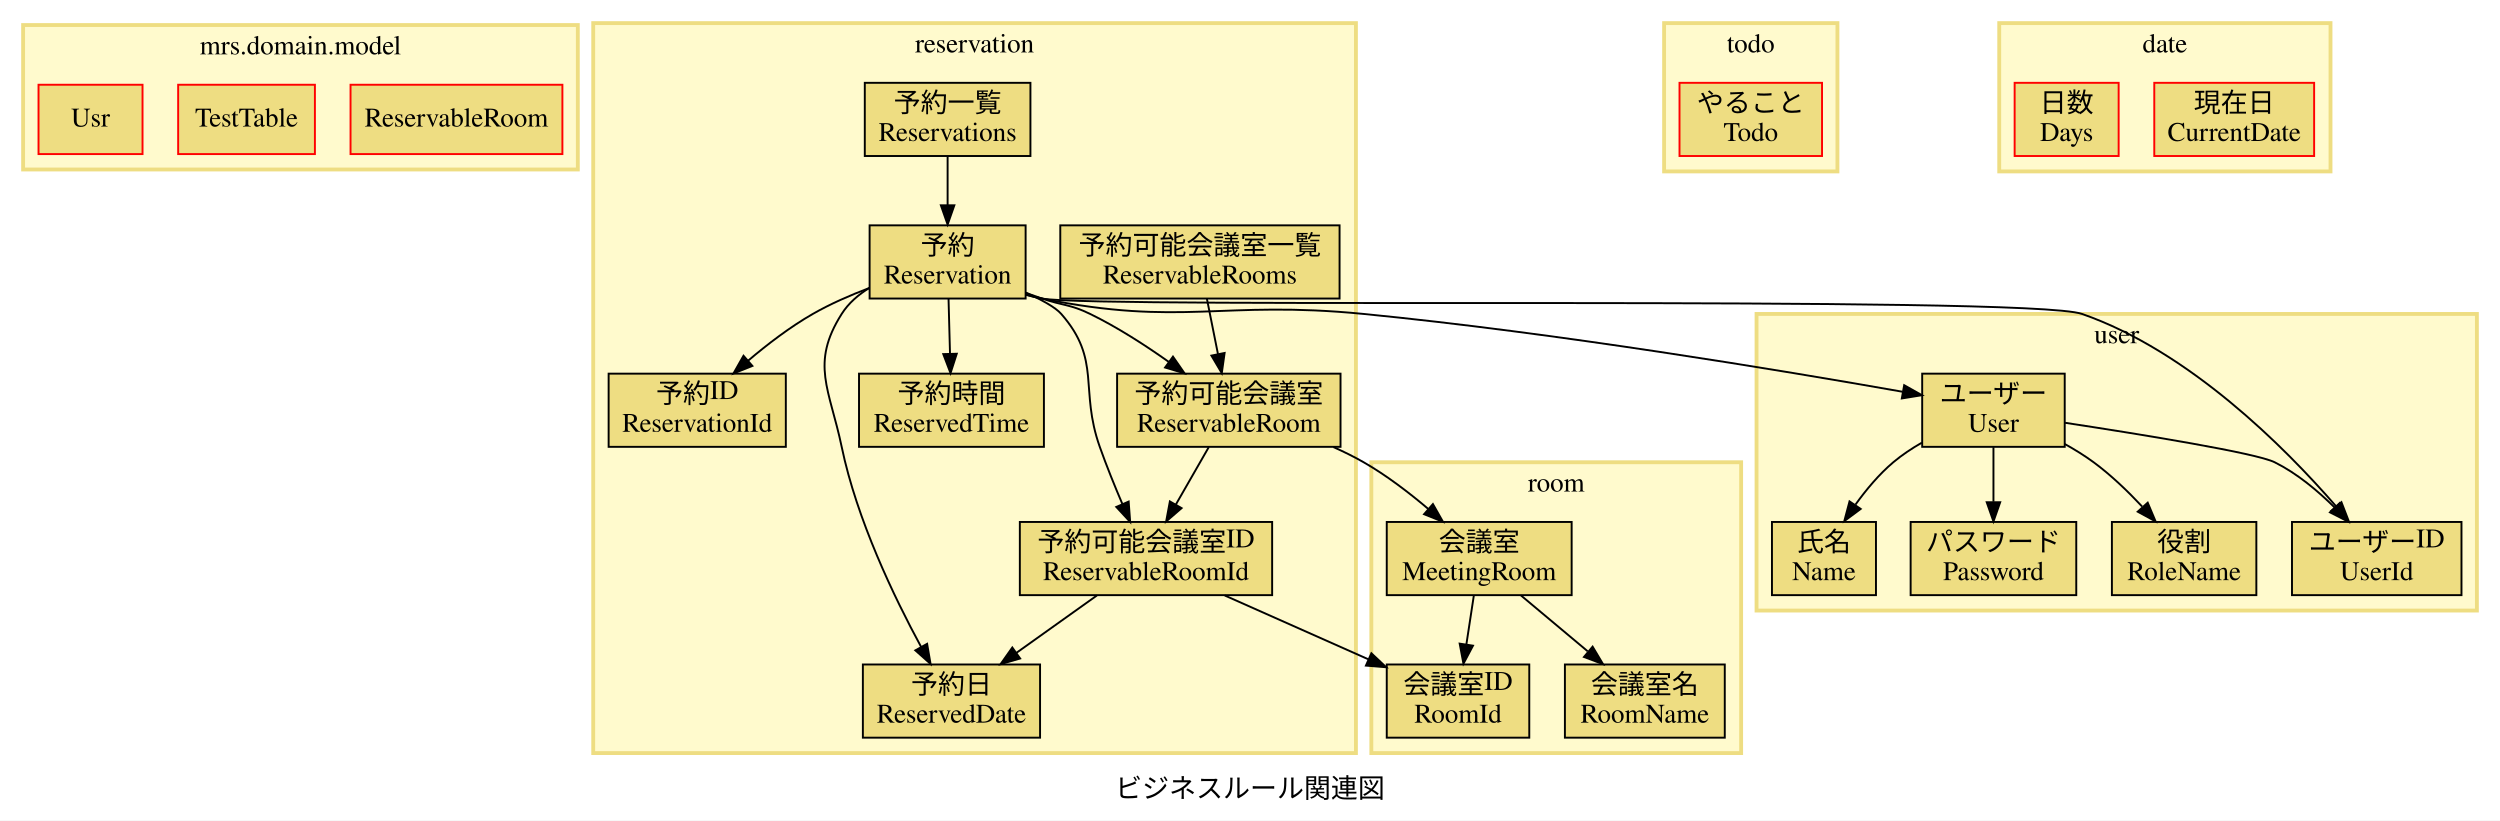
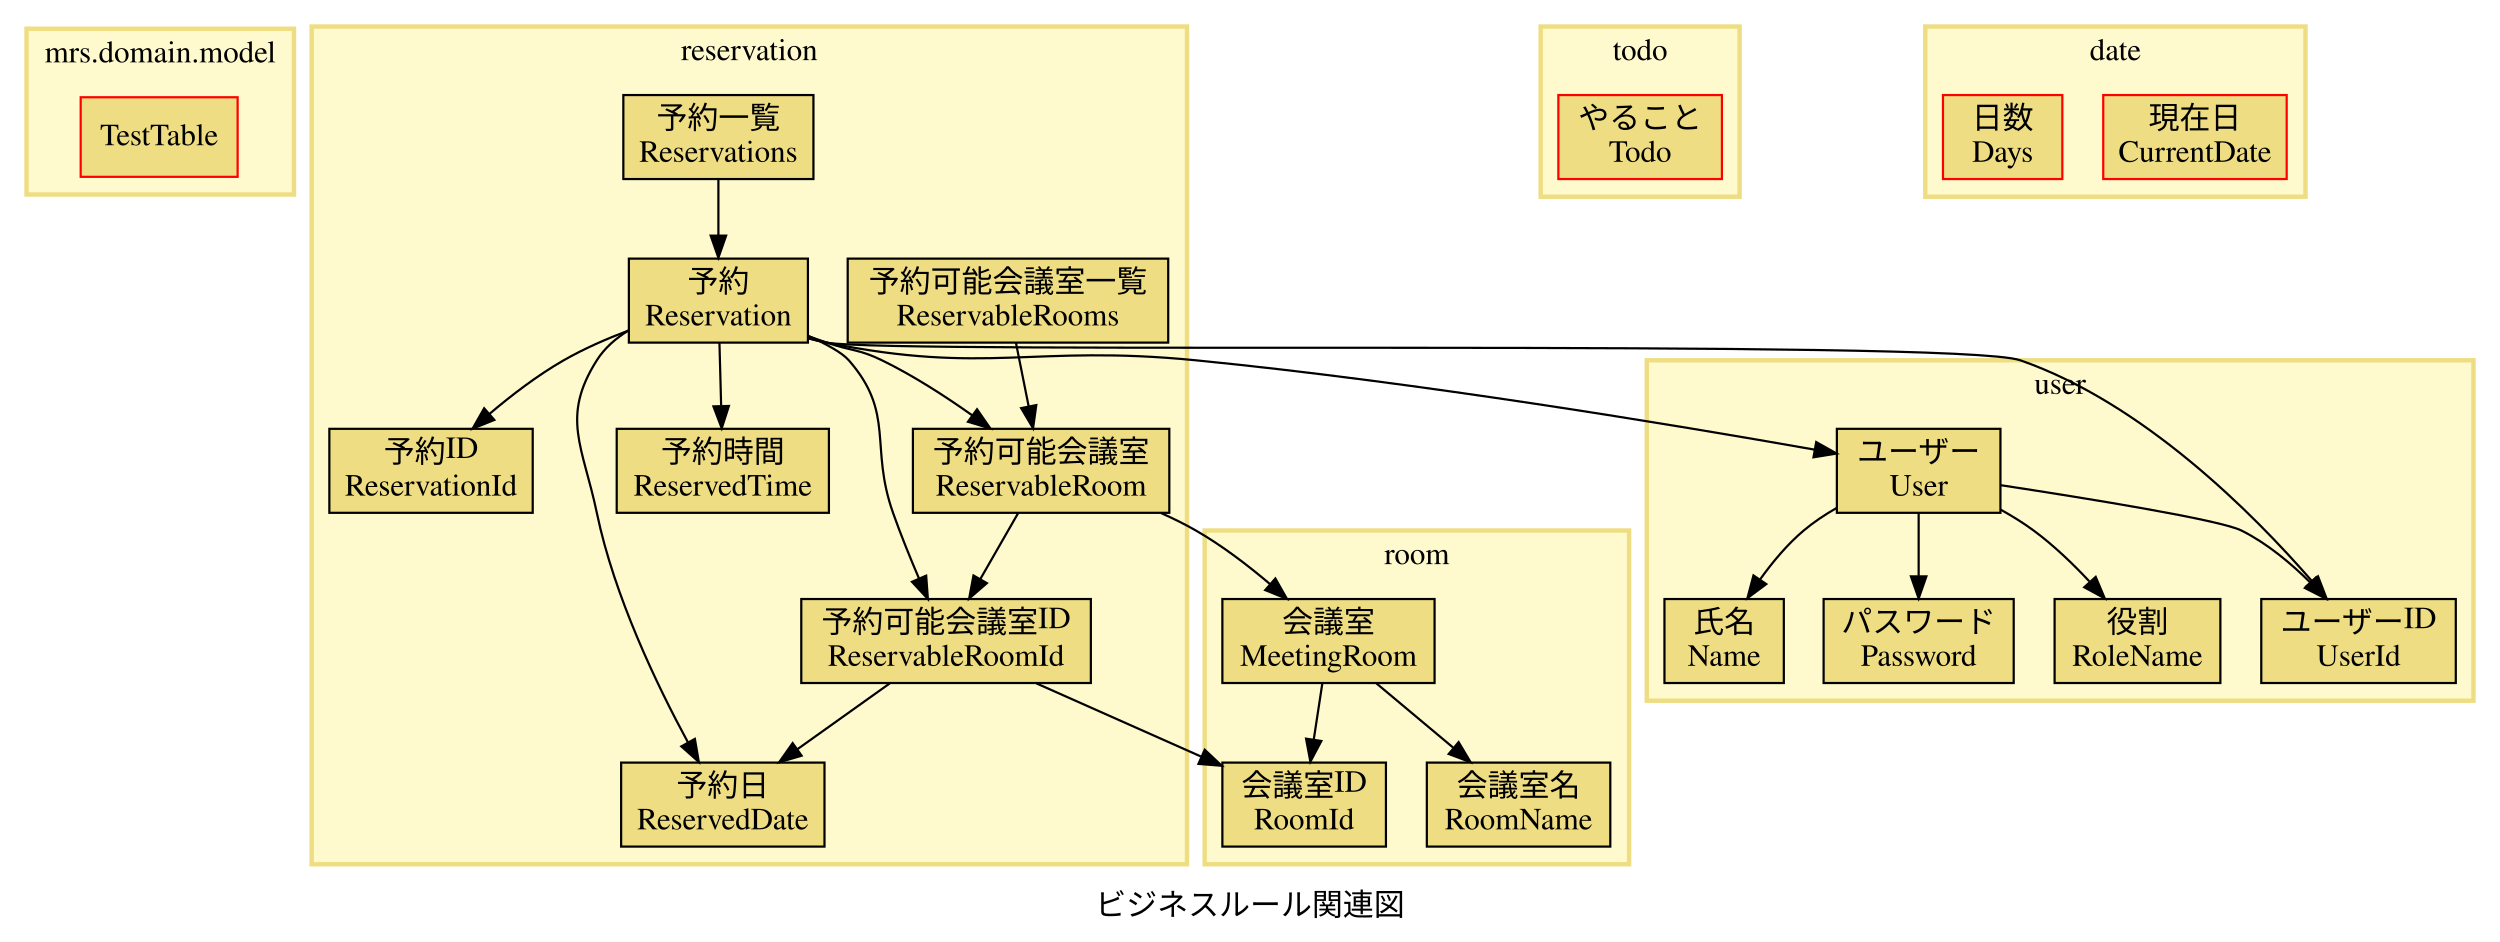
- <svg xmlns="http://www.w3.org/2000/svg" width="1298px" height="426px" viewBox="0.00 0.00 1298.00 426.00">
+ <svg xmlns="http://www.w3.org/2000/svg" width="1131px" height="426px" viewBox="0.00 0.00 1131.00 426.00">
  <g id="graph0" class="graph" transform="scale(1.0 1.0) rotate(0) translate(4 422)">
-     <polygon fill="white" stroke="transparent" points="-4,4 -4,-422 1294,-422 1294,4 -4,4" />
-     <text text-anchor="middle" x="645" y="-7.8" font-family="Times,serif" font-size="14.00">ビジネスルール関連図</text>
+     <polygon fill="white" stroke="transparent" points="-4,4 -4,-422 1127,-422 1127,4 -4,4" />
+     <text text-anchor="middle" x="561.5" y="-7.8" font-family="Times,serif" font-size="14.00">ビジネスルール関連図</text>
    <g id="clust1" class="cluster">
-       <polygon fill="lemonchiffon" stroke="#eedd82" stroke-width="2" points="8,-334 8,-409 296,-409 296,-334 8,-334" />
-       <text text-anchor="middle" x="152" y="-393.8" font-family="Times,serif" font-size="14.00">mrs.domain.model</text>
+       <polygon fill="lemonchiffon" stroke="#eedd82" stroke-width="2" points="8,-334 8,-409 129,-409 129,-334 8,-334" />
+       <text text-anchor="middle" x="68.5" y="-393.8" font-family="Times,serif" font-size="14.00">
+                 mrs.domain.model
+             </text>
    </g>
    <g id="clust2" class="cluster">
-       <polygon fill="lemonchiffon" stroke="#eedd82" stroke-width="2" points="304,-31 304,-410 700,-410 700,-31 304,-31" />
-       <text text-anchor="middle" x="502" y="-394.8" font-family="Times,serif" font-size="14.00">reservation</text>
+       <polygon fill="lemonchiffon" stroke="#eedd82" stroke-width="2" points="137,-31 137,-410 533,-410 533,-31 137,-31" />
+       <text text-anchor="middle" x="335" y="-394.8" font-family="Times,serif" font-size="14.00">reservation</text>
    </g>
    <g id="clust3" class="cluster">
-       <polygon fill="lemonchiffon" stroke="#eedd82" stroke-width="2" points="708,-31 708,-182 900,-182 900,-31 708,-31" />
-       <text text-anchor="middle" x="804" y="-166.8" font-family="Times,serif" font-size="14.00">room</text>
+       <polygon fill="lemonchiffon" stroke="#eedd82" stroke-width="2" points="541,-31 541,-182 733,-182 733,-31 541,-31" />
+       <text text-anchor="middle" x="637" y="-166.8" font-family="Times,serif" font-size="14.00">room</text>
    </g>
    <g id="clust4" class="cluster">
-       <polygon fill="lemonchiffon" stroke="#eedd82" stroke-width="2" points="860,-333 860,-410 950,-410 950,-333 860,-333" />
-       <text text-anchor="middle" x="905" y="-394.8" font-family="Times,serif" font-size="14.00">todo</text>
+       <polygon fill="lemonchiffon" stroke="#eedd82" stroke-width="2" points="693,-333 693,-410 783,-410 783,-333 693,-333" />
+       <text text-anchor="middle" x="738" y="-394.8" font-family="Times,serif" font-size="14.00">todo</text>
    </g>
    <g id="clust5" class="cluster">
-       <polygon fill="lemonchiffon" stroke="#eedd82" stroke-width="2" points="908,-105 908,-259 1282,-259 1282,-105 908,-105" />
-       <text text-anchor="middle" x="1095" y="-243.8" font-family="Times,serif" font-size="14.00">user</text>
+       <polygon fill="lemonchiffon" stroke="#eedd82" stroke-width="2" points="741,-105 741,-259 1115,-259 1115,-105 741,-105" />
+       <text text-anchor="middle" x="928" y="-243.8" font-family="Times,serif" font-size="14.00">user</text>
    </g>
    <g id="clust6" class="cluster">
-       <polygon fill="lemonchiffon" stroke="#eedd82" stroke-width="2" points="1034,-333 1034,-410 1206,-410 1206,-333 1034,-333" />
-       <text text-anchor="middle" x="1120" y="-394.8" font-family="Times,serif" font-size="14.00">date</text>
+       <polygon fill="lemonchiffon" stroke="#eedd82" stroke-width="2" points="867,-333 867,-410 1039,-410 1039,-333 867,-333" />
+       <text text-anchor="middle" x="953" y="-394.8" font-family="Times,serif" font-size="14.00">date</text>
    </g>
    <g id="node1" class="node">
-       <polygon fill="#eedd82" stroke="red" points="288,-378 178,-378 178,-342 288,-342 288,-378" />
-       <text text-anchor="middle" x="233" y="-356.3" font-family="Times,serif" font-size="14.00">ReservableRoom</text>
+       <polygon fill="#eedd82" stroke="red" points="103.5,-378 32.5,-378 32.5,-342 103.5,-342 103.5,-378" />
+       <text text-anchor="middle" x="68" y="-356.3" font-family="Times,serif" font-size="14.00">TestTable</text>
    </g>
    <g id="node2" class="node">
-       <polygon fill="#eedd82" stroke="red" points="159.5,-378 88.5,-378 88.5,-342 159.5,-342 159.5,-378" />
-       <text text-anchor="middle" x="124" y="-356.3" font-family="Times,serif" font-size="14.00">TestTable</text>
+       <polygon fill="#eedd82" stroke="black" points="525,-228 409,-228 409,-190 525,-190 525,-228" />
+       <text text-anchor="middle" x="467" y="-212.8" font-family="Times,serif" font-size="14.00">予約可能会議室</text>
+       <text text-anchor="middle" x="467" y="-197.8" font-family="Times,serif" font-size="14.00">ReservableRoom
+             </text>
    </g>
    <g id="node3" class="node">
-       <polygon fill="#eedd82" stroke="red" points="70,-378 16,-378 16,-342 70,-342 70,-378" />
-       <text text-anchor="middle" x="43" y="-356.3" font-family="Times,serif" font-size="14.00">Usr</text>
+       <polygon fill="#eedd82" stroke="black" points="489.5,-151 358.5,-151 358.5,-113 489.5,-113 489.5,-151" />
+       <text text-anchor="middle" x="424" y="-135.8" font-family="Times,serif" font-size="14.00">予約可能会議室ID</text>
+       <text text-anchor="middle" x="424" y="-120.8" font-family="Times,serif" font-size="14.00">ReservableRoomId
+             </text>
+     </g>
+     <g id="edge4" class="edge">
+       <path fill="none" stroke="black" d="M456.59,-189.84C451.45,-180.88 445.15,-169.89 439.46,-159.97" />
+       <polygon fill="black" stroke="black" points="442.47,-158.18 434.46,-151.25 436.4,-161.66 442.47,-158.18" />
+     </g>
+     <g id="node10" class="node">
+       <polygon fill="#eedd82" stroke="black" points="645,-151 549,-151 549,-113 645,-113 645,-151" />
+       <text text-anchor="middle" x="597" y="-135.8" font-family="Times,serif" font-size="14.00">会議室</text>
+       <text text-anchor="middle" x="597" y="-120.8" font-family="Times,serif" font-size="14.00">MeetingRoom</text>
+     </g>
+     <g id="edge5" class="edge">
+       <path fill="none" stroke="black" d="M521.32,-189.87C526.73,-187.46 532.05,-184.84 537,-182 548.79,-175.25 560.61,-166.2 570.61,-157.71" />
+       <polygon fill="black" stroke="black" points="572.97,-160.3 578.2,-151.08 568.37,-155.02 572.97,-160.3" />
+     </g>
+     <g id="node8" class="node">
+       <polygon fill="#eedd82" stroke="black" points="369,-77 277,-77 277,-39 369,-39 369,-77" />
+       <text text-anchor="middle" x="323" y="-61.8" font-family="Times,serif" font-size="14.00">予約日</text>
+       <text text-anchor="middle" x="323" y="-46.8" font-family="Times,serif" font-size="14.00">ReservedDate</text>
+     </g>
+     <g id="edge6" class="edge">
+       <path fill="none" stroke="black" d="M398.51,-112.83C385.83,-103.79 370.34,-92.75 356.69,-83.02" />
+       <polygon fill="black" stroke="black" points="358.65,-80.12 348.48,-77.16 354.59,-85.82 358.65,-80.12" />
+     </g>
+     <g id="node11" class="node">
+       <polygon fill="#eedd82" stroke="black" points="623,-77 549,-77 549,-39 623,-39 623,-77" />
+       <text text-anchor="middle" x="586" y="-61.8" font-family="Times,serif" font-size="14.00">会議室ID</text>
+       <text text-anchor="middle" x="586" y="-46.8" font-family="Times,serif" font-size="14.00">RoomId</text>
+     </g>
+     <g id="edge7" class="edge">
+       <path fill="none" stroke="black" d="M464.88,-112.83C487.53,-102.76 515.79,-90.2 539.31,-79.75" />
+       <polygon fill="black" stroke="black" points="541.02,-82.82 548.74,-75.56 538.18,-76.42 541.02,-82.82" />
    </g>
    <g id="node4" class="node">
-       <polygon fill="#eedd82" stroke="black" points="692,-228 576,-228 576,-190 692,-190 692,-228" />
-       <text text-anchor="middle" x="634" y="-212.8" font-family="Times,serif" font-size="14.00">予約可能会議室</text>
-       <text text-anchor="middle" x="634" y="-197.8" font-family="Times,serif" font-size="14.00">ReservableRoom</text>
+       <polygon fill="#eedd82" stroke="black" points="524.5,-305 379.5,-305 379.5,-267 524.5,-267 524.5,-305" />
+       <text text-anchor="middle" x="452" y="-289.8" font-family="Times,serif" font-size="14.00">予約可能会議室一覧</text>
+       <text text-anchor="middle" x="452" y="-274.8" font-family="Times,serif" font-size="14.00">ReservableRooms
+             </text>
+     </g>
+     <g id="edge3" class="edge">
+       <path fill="none" stroke="black" d="M455.63,-266.84C457.35,-258.25 459.44,-247.79 461.36,-238.19" />
+       <polygon fill="black" stroke="black" points="464.82,-238.74 463.35,-228.25 457.96,-237.37 464.82,-238.74" />
    </g>
    <g id="node5" class="node">
-       <polygon fill="#eedd82" stroke="black" points="656.5,-151 525.5,-151 525.5,-113 656.5,-113 656.5,-151" />
-       <text text-anchor="middle" x="591" y="-135.8" font-family="Times,serif" font-size="14.00">予約可能会議室ID</text>
-       <text text-anchor="middle" x="591" y="-120.8" font-family="Times,serif" font-size="14.00">ReservableRoomId</text>
-     </g>
-     <g id="edge4" class="edge">
-       <path fill="none" stroke="black" d="M623.59,-189.84C618.45,-180.88 612.15,-169.89 606.46,-159.97" />
-       <polygon fill="black" stroke="black" points="609.47,-158.18 601.46,-151.25 603.4,-161.66 609.47,-158.18" />
+       <polygon fill="#eedd82" stroke="black" points="361.5,-305 280.5,-305 280.5,-267 361.5,-267 361.5,-305" />
+       <text text-anchor="middle" x="321" y="-289.8" font-family="Times,serif" font-size="14.00">予約</text>
+       <text text-anchor="middle" x="321" y="-274.8" font-family="Times,serif" font-size="14.00">Reservation</text>
+     </g>
+     <g id="edge8" class="edge">
+       <path fill="none" stroke="black" d="M361.59,-269.94C364.43,-268.93 367.26,-267.94 370,-267 381.03,-263.21 384.51,-264.11 395,-259 409.13,-252.11 423.67,-242.73 435.94,-234.02" />
+       <polygon fill="black" stroke="black" points="438.01,-236.85 444.05,-228.14 433.9,-231.18 438.01,-236.85" />
+     </g>
+     <g id="edge9" class="edge">
+       <path fill="none" stroke="black" d="M361.53,-270.08C369.84,-266.36 376.98,-262.45 380,-259 401.03,-234.97 389.34,-220.1 400,-190 403.48,-180.16 407.78,-169.57 411.78,-160.22" />
+       <polygon fill="black" stroke="black" points="415,-161.58 415.78,-151.01 408.58,-158.79 415,-161.58" />
+     </g>
+     <g id="node6" class="node">
+       <polygon fill="#eedd82" stroke="black" points="237,-228 145,-228 145,-190 237,-190 237,-228" />
+       <text text-anchor="middle" x="191" y="-212.8" font-family="Times,serif" font-size="14.00">予約ID</text>
+       <text text-anchor="middle" x="191" y="-197.8" font-family="Times,serif" font-size="14.00">ReservationId
+             </text>
+     </g>
+     <g id="edge10" class="edge">
+       <path fill="none" stroke="black" d="M280.36,-272.48C270.47,-268.74 260.11,-264.22 251,-259 239.21,-252.25 227.39,-243.2 217.39,-234.71" />
+       <polygon fill="black" stroke="black" points="219.63,-232.02 209.8,-228.08 215.03,-237.3 219.63,-232.02" />
+     </g>
+     <g id="edge11" class="edge">
+       <path fill="none" stroke="black" d="M280.42,-272.53C274.7,-269.05 269.56,-264.62 266,-259 249.59,-233.09 259.75,-220.02 266,-190 273.88,-152.15 293.29,-111.83 307.27,-86.08" />
+       <polygon fill="black" stroke="black" points="310.36,-87.73 312.15,-77.28 304.24,-84.33 310.36,-87.73" />
+     </g>
+     <g id="node9" class="node">
+       <polygon fill="#eedd82" stroke="black" points="371,-228 275,-228 275,-190 371,-190 371,-228" />
+       <text text-anchor="middle" x="323" y="-212.8" font-family="Times,serif" font-size="14.00">予約時間</text>
+       <text text-anchor="middle" x="323" y="-197.8" font-family="Times,serif" font-size="14.00">ReservedTime
+             </text>
+     </g>
+     <g id="edge12" class="edge">
+       <path fill="none" stroke="black" d="M321.48,-266.84C321.71,-258.34 321.99,-248.01 322.24,-238.5" />
+       <polygon fill="black" stroke="black" points="325.75,-238.34 322.51,-228.25 318.75,-238.15 325.75,-238.34" />
+     </g>
+     <g id="node17" class="node">
+       <polygon fill="#eedd82" stroke="black" points="901,-228 827,-228 827,-190 901,-190 901,-228" />
+       <text text-anchor="middle" x="864" y="-212.8" font-family="Times,serif" font-size="14.00">ユーザー</text>
+       <text text-anchor="middle" x="864" y="-197.8" font-family="Times,serif" font-size="14.00">User</text>
+     </g>
+     <g id="edge13" class="edge">
+       <path fill="none" stroke="black" d="M361.64,-269.02C364.44,-268.24 367.25,-267.56 370,-267 442.83,-252.24 463.05,-266.29 537,-259 637.11,-249.13 753.4,-229.81 816.8,-218.6" />
+       <polygon fill="black" stroke="black" points="817.65,-222.01 826.88,-216.81 816.42,-215.12 817.65,-222.01" />
+     </g>
+     <g id="node18" class="node">
+       <polygon fill="#eedd82" stroke="black" points="1107,-151 1019,-151 1019,-113 1107,-113 1107,-151" />
+       <text text-anchor="middle" x="1063" y="-135.8" font-family="Times,serif" font-size="14.00">ユーザーID</text>
+       <text text-anchor="middle" x="1063" y="-120.8" font-family="Times,serif" font-size="14.00">UserId</text>
+     </g>
+     <g id="edge14" class="edge">
+       <path fill="none" stroke="black" d="M361.62,-268.92C364.43,-268.16 367.24,-267.51 370,-267 399.5,-261.53 881.67,-268.88 910,-259 965.48,-239.66 1015.01,-190.07 1041.85,-159.18" />
+       <polygon fill="black" stroke="black" points="1044.67,-161.27 1048.49,-151.38 1039.34,-156.73 1044.67,-161.27" />
+     </g>
+     <g id="node7" class="node">
+       <polygon fill="#eedd82" stroke="black" points="364,-379 278,-379 278,-341 364,-341 364,-379" />
+       <text text-anchor="middle" x="321" y="-363.8" font-family="Times,serif" font-size="14.00">予約一覧</text>
+       <text text-anchor="middle" x="321" y="-348.8" font-family="Times,serif" font-size="14.00">Reservations
+             </text>
+     </g>
+     <g id="edge15" class="edge">
+       <path fill="none" stroke="black" d="M321,-340.83C321,-333.13 321,-323.97 321,-315.42" />
+       <polygon fill="black" stroke="black" points="324.5,-315.41 321,-305.41 317.5,-315.41 324.5,-315.41" />
+     </g>
+     <g id="edge1" class="edge">
+       <path fill="none" stroke="black" d="M594.22,-112.83C593.05,-105.13 591.65,-95.97 590.34,-87.42" />
+       <polygon fill="black" stroke="black" points="593.78,-86.77 588.81,-77.41 586.86,-87.83 593.78,-86.77" />
    </g>
    <g id="node12" class="node">
-       <polygon fill="#eedd82" stroke="black" points="812,-151 716,-151 716,-113 812,-113 812,-151" />
-       <text text-anchor="middle" x="764" y="-135.8" font-family="Times,serif" font-size="14.00">会議室</text>
-       <text text-anchor="middle" x="764" y="-120.8" font-family="Times,serif" font-size="14.00">MeetingRoom</text>
-     </g>
-     <g id="edge5" class="edge">
-       <path fill="none" stroke="black" d="M688.32,-189.87C693.73,-187.46 699.05,-184.84 704,-182 715.79,-175.25 727.61,-166.2 737.61,-157.71" />
-       <polygon fill="black" stroke="black" points="739.97,-160.3 745.2,-151.08 735.37,-155.02 739.97,-160.3" />
-     </g>
-     <g id="node10" class="node">
-       <polygon fill="#eedd82" stroke="black" points="536,-77 444,-77 444,-39 536,-39 536,-77" />
-       <text text-anchor="middle" x="490" y="-61.8" font-family="Times,serif" font-size="14.00">予約日</text>
-       <text text-anchor="middle" x="490" y="-46.8" font-family="Times,serif" font-size="14.00">ReservedDate</text>
-     </g>
-     <g id="edge6" class="edge">
-       <path fill="none" stroke="black" d="M565.51,-112.83C552.83,-103.79 537.34,-92.75 523.69,-83.02" />
-       <polygon fill="black" stroke="black" points="525.65,-80.12 515.48,-77.16 521.59,-85.82 525.65,-80.12" />
+       <polygon fill="#eedd82" stroke="black" points="724.5,-77 641.5,-77 641.5,-39 724.5,-39 724.5,-77" />
+       <text text-anchor="middle" x="683" y="-61.8" font-family="Times,serif" font-size="14.00">会議室名</text>
+       <text text-anchor="middle" x="683" y="-46.8" font-family="Times,serif" font-size="14.00">RoomName</text>
+     </g>
+     <g id="edge2" class="edge">
+       <path fill="none" stroke="black" d="M618.7,-112.83C629.19,-104.05 641.95,-93.37 653.32,-83.85" />
+       <polygon fill="black" stroke="black" points="655.88,-86.27 661.31,-77.16 651.39,-80.9 655.88,-86.27" />
    </g>
    <g id="node13" class="node">
-       <polygon fill="#eedd82" stroke="black" points="790,-77 716,-77 716,-39 790,-39 790,-77" />
-       <text text-anchor="middle" x="753" y="-61.8" font-family="Times,serif" font-size="14.00">会議室ID</text>
-       <text text-anchor="middle" x="753" y="-46.8" font-family="Times,serif" font-size="14.00">RoomId</text>
-     </g>
-     <g id="edge7" class="edge">
-       <path fill="none" stroke="black" d="M631.88,-112.83C654.53,-102.76 682.79,-90.2 706.31,-79.75" />
-       <polygon fill="black" stroke="black" points="708.02,-82.82 715.74,-75.56 705.18,-76.42 708.02,-82.82" />
-     </g>
-     <g id="node6" class="node">
-       <polygon fill="#eedd82" stroke="black" points="691.5,-305 546.5,-305 546.5,-267 691.5,-267 691.5,-305" />
-       <text text-anchor="middle" x="619" y="-289.8" font-family="Times,serif" font-size="14.00">予約可能会議室一覧</text>
-       <text text-anchor="middle" x="619" y="-274.8" font-family="Times,serif" font-size="14.00">ReservableRooms</text>
-     </g>
-     <g id="edge3" class="edge">
-       <path fill="none" stroke="black" d="M622.63,-266.84C624.35,-258.25 626.44,-247.79 628.36,-238.19" />
-       <polygon fill="black" stroke="black" points="631.82,-238.74 630.35,-228.25 624.96,-237.37 631.82,-238.74" />
-     </g>
-     <g id="node7" class="node">
-       <polygon fill="#eedd82" stroke="black" points="528.5,-305 447.5,-305 447.5,-267 528.5,-267 528.5,-305" />
-       <text text-anchor="middle" x="488" y="-289.8" font-family="Times,serif" font-size="14.00">予約</text>
-       <text text-anchor="middle" x="488" y="-274.8" font-family="Times,serif" font-size="14.00">Reservation</text>
-     </g>
-     <g id="edge8" class="edge">
-       <path fill="none" stroke="black" d="M528.59,-269.94C531.43,-268.93 534.26,-267.94 537,-267 548.03,-263.21 551.51,-264.11 562,-259 576.13,-252.11 590.67,-242.73 602.94,-234.02" />
-       <polygon fill="black" stroke="black" points="605.01,-236.85 611.05,-228.14 600.9,-231.18 605.01,-236.85" />
-     </g>
-     <g id="edge9" class="edge">
-       <path fill="none" stroke="black" d="M528.53,-270.08C536.84,-266.36 543.98,-262.45 547,-259 568.03,-234.97 556.34,-220.1 567,-190 570.48,-180.16 574.78,-169.57 578.78,-160.22" />
-       <polygon fill="black" stroke="black" points="582,-161.58 582.78,-151.01 575.58,-158.79 582,-161.58" />
-     </g>
-     <g id="node8" class="node">
-       <polygon fill="#eedd82" stroke="black" points="404,-228 312,-228 312,-190 404,-190 404,-228" />
-       <text text-anchor="middle" x="358" y="-212.8" font-family="Times,serif" font-size="14.00">予約ID</text>
-       <text text-anchor="middle" x="358" y="-197.8" font-family="Times,serif" font-size="14.00">ReservationId</text>
-     </g>
-     <g id="edge10" class="edge">
-       <path fill="none" stroke="black" d="M447.36,-272.48C437.47,-268.74 427.11,-264.22 418,-259 406.21,-252.25 394.39,-243.2 384.39,-234.71" />
-       <polygon fill="black" stroke="black" points="386.63,-232.02 376.8,-228.08 382.03,-237.3 386.63,-232.02" />
-     </g>
-     <g id="edge11" class="edge">
-       <path fill="none" stroke="black" d="M447.42,-272.53C441.7,-269.05 436.56,-264.62 433,-259 416.59,-233.09 426.75,-220.02 433,-190 440.88,-152.15 460.29,-111.83 474.27,-86.08" />
-       <polygon fill="black" stroke="black" points="477.36,-87.73 479.15,-77.28 471.24,-84.33 477.36,-87.73" />
-     </g>
-     <g id="node11" class="node">
-       <polygon fill="#eedd82" stroke="black" points="538,-228 442,-228 442,-190 538,-190 538,-228" />
-       <text text-anchor="middle" x="490" y="-212.8" font-family="Times,serif" font-size="14.00">予約時間</text>
-       <text text-anchor="middle" x="490" y="-197.8" font-family="Times,serif" font-size="14.00">ReservedTime</text>
-     </g>
-     <g id="edge12" class="edge">
-       <path fill="none" stroke="black" d="M488.48,-266.84C488.71,-258.34 488.99,-248.01 489.24,-238.5" />
-       <polygon fill="black" stroke="black" points="492.75,-238.34 489.51,-228.25 485.75,-238.15 492.75,-238.34" />
+       <polygon fill="#eedd82" stroke="red" points="775,-379 701,-379 701,-341 775,-341 775,-379" />
+       <text text-anchor="middle" x="738" y="-363.8" font-family="Times,serif" font-size="14.00">やること</text>
+       <text text-anchor="middle" x="738" y="-348.8" font-family="Times,serif" font-size="14.00">Todo</text>
+     </g>
+     <g id="node14" class="node">
+       <polygon fill="#eedd82" stroke="black" points="803,-151 749,-151 749,-113 803,-113 803,-151" />
+       <text text-anchor="middle" x="776" y="-135.8" font-family="Times,serif" font-size="14.00">氏名</text>
+       <text text-anchor="middle" x="776" y="-120.8" font-family="Times,serif" font-size="14.00">Name</text>
+     </g>
+     <g id="node15" class="node">
+       <polygon fill="#eedd82" stroke="black" points="907,-151 821,-151 821,-113 907,-113 907,-151" />
+       <text text-anchor="middle" x="864" y="-135.8" font-family="Times,serif" font-size="14.00">パスワード</text>
+       <text text-anchor="middle" x="864" y="-120.8" font-family="Times,serif" font-size="14.00">Password</text>
+     </g>
+     <g id="node16" class="node">
+       <polygon fill="#eedd82" stroke="black" points="1000.5,-151 925.5,-151 925.5,-113 1000.5,-113 1000.5,-151" />
+       <text text-anchor="middle" x="963" y="-135.8" font-family="Times,serif" font-size="14.00">役割</text>
+       <text text-anchor="middle" x="963" y="-120.8" font-family="Times,serif" font-size="14.00">RoleName</text>
+     </g>
+     <g id="edge16" class="edge">
+       <path fill="none" stroke="black" d="M826.83,-192.17C821.59,-189.17 816.48,-185.77 812,-182 804.61,-175.77 797.9,-167.73 792.33,-159.97" />
+       <polygon fill="black" stroke="black" points="795.06,-157.76 786.55,-151.44 789.27,-161.68 795.06,-157.76" />
+     </g>
+     <g id="edge17" class="edge">
+       <path fill="none" stroke="black" d="M864,-189.84C864,-181.34 864,-171.01 864,-161.5" />
+       <polygon fill="black" stroke="black" points="867.5,-161.25 864,-151.25 860.5,-161.25 867.5,-161.25" />
+     </g>
+     <g id="edge18" class="edge">
+       <path fill="none" stroke="black" d="M901.02,-191.48C906.22,-188.59 911.37,-185.41 916,-182 924.97,-175.39 933.72,-166.99 941.19,-159.01" />
+       <polygon fill="black" stroke="black" points="944.09,-161.02 948.2,-151.26 938.9,-156.33 944.09,-161.02" />
+     </g>
+     <g id="edge19" class="edge">
+       <path fill="none" stroke="black" d="M901.18,-202.49C941.18,-196.39 1000.37,-186.78 1010,-182 1021.57,-176.25 1032.42,-167.18 1041.25,-158.4" />
+       <polygon fill="black" stroke="black" points="1043.78,-160.82 1048.17,-151.17 1038.73,-155.98 1043.78,-160.82" />
    </g>
    <g id="node19" class="node">
-       <polygon fill="#eedd82" stroke="black" points="1068,-228 994,-228 994,-190 1068,-190 1068,-228" />
-       <text text-anchor="middle" x="1031" y="-212.8" font-family="Times,serif" font-size="14.00">ユーザー</text>
-       <text text-anchor="middle" x="1031" y="-197.8" font-family="Times,serif" font-size="14.00">User</text>
-     </g>
-     <g id="edge13" class="edge">
-       <path fill="none" stroke="black" d="M528.64,-269.02C531.44,-268.24 534.25,-267.56 537,-267 609.83,-252.24 630.05,-266.29 704,-259 804.11,-249.13 920.4,-229.81 983.8,-218.6" />
-       <polygon fill="black" stroke="black" points="984.65,-222.01 993.88,-216.81 983.42,-215.12 984.65,-222.01" />
+       <polygon fill="#eedd82" stroke="red" points="1030.5,-379 947.5,-379 947.5,-341 1030.5,-341 1030.5,-379" />
+       <text text-anchor="middle" x="989" y="-363.8" font-family="Times,serif" font-size="14.00">現在日</text>
+       <text text-anchor="middle" x="989" y="-348.8" font-family="Times,serif" font-size="14.00">CurrentDate</text>
    </g>
    <g id="node20" class="node">
-       <polygon fill="#eedd82" stroke="black" points="1274,-151 1186,-151 1186,-113 1274,-113 1274,-151" />
-       <text text-anchor="middle" x="1230" y="-135.8" font-family="Times,serif" font-size="14.00">ユーザーID</text>
-       <text text-anchor="middle" x="1230" y="-120.8" font-family="Times,serif" font-size="14.00">UserId</text>
-     </g>
-     <g id="edge14" class="edge">
-       <path fill="none" stroke="black" d="M528.62,-268.92C531.43,-268.16 534.24,-267.51 537,-267 566.5,-261.53 1048.67,-268.88 1077,-259 1132.48,-239.66 1182.01,-190.07 1208.85,-159.18" />
-       <polygon fill="black" stroke="black" points="1211.67,-161.27 1215.49,-151.38 1206.34,-156.73 1211.67,-161.27" />
-     </g>
-     <g id="node9" class="node">
-       <polygon fill="#eedd82" stroke="black" points="531,-379 445,-379 445,-341 531,-341 531,-379" />
-       <text text-anchor="middle" x="488" y="-363.8" font-family="Times,serif" font-size="14.00">予約一覧</text>
-       <text text-anchor="middle" x="488" y="-348.8" font-family="Times,serif" font-size="14.00">Reservations</text>
-     </g>
-     <g id="edge15" class="edge">
-       <path fill="none" stroke="black" d="M488,-340.83C488,-333.13 488,-323.97 488,-315.42" />
-       <polygon fill="black" stroke="black" points="491.5,-315.41 488,-305.41 484.5,-315.41 491.5,-315.41" />
-     </g>
-     <g id="edge1" class="edge">
-       <path fill="none" stroke="black" d="M761.22,-112.83C760.05,-105.13 758.65,-95.97 757.34,-87.42" />
-       <polygon fill="black" stroke="black" points="760.78,-86.77 755.81,-77.41 753.86,-87.83 760.78,-86.77" />
-     </g>
-     <g id="node14" class="node">
-       <polygon fill="#eedd82" stroke="black" points="891.5,-77 808.5,-77 808.5,-39 891.5,-39 891.5,-77" />
-       <text text-anchor="middle" x="850" y="-61.8" font-family="Times,serif" font-size="14.00">会議室名</text>
-       <text text-anchor="middle" x="850" y="-46.8" font-family="Times,serif" font-size="14.00">RoomName</text>
-     </g>
-     <g id="edge2" class="edge">
-       <path fill="none" stroke="black" d="M785.7,-112.83C796.19,-104.05 808.95,-93.37 820.32,-83.85" />
-       <polygon fill="black" stroke="black" points="822.88,-86.27 828.31,-77.16 818.39,-80.9 822.88,-86.27" />
-     </g>
-     <g id="node15" class="node">
-       <polygon fill="#eedd82" stroke="red" points="942,-379 868,-379 868,-341 942,-341 942,-379" />
-       <text text-anchor="middle" x="905" y="-363.8" font-family="Times,serif" font-size="14.00">やること</text>
-       <text text-anchor="middle" x="905" y="-348.8" font-family="Times,serif" font-size="14.00">Todo</text>
-     </g>
-     <g id="node16" class="node">
-       <polygon fill="#eedd82" stroke="black" points="970,-151 916,-151 916,-113 970,-113 970,-151" />
-       <text text-anchor="middle" x="943" y="-135.8" font-family="Times,serif" font-size="14.00">氏名</text>
-       <text text-anchor="middle" x="943" y="-120.8" font-family="Times,serif" font-size="14.00">Name</text>
-     </g>
-     <g id="node17" class="node">
-       <polygon fill="#eedd82" stroke="black" points="1074,-151 988,-151 988,-113 1074,-113 1074,-151" />
-       <text text-anchor="middle" x="1031" y="-135.8" font-family="Times,serif" font-size="14.00">パスワード</text>
-       <text text-anchor="middle" x="1031" y="-120.8" font-family="Times,serif" font-size="14.00">Password</text>
-     </g>
-     <g id="node18" class="node">
-       <polygon fill="#eedd82" stroke="black" points="1167.5,-151 1092.5,-151 1092.5,-113 1167.5,-113 1167.5,-151" />
-       <text text-anchor="middle" x="1130" y="-135.8" font-family="Times,serif" font-size="14.00">役割</text>
-       <text text-anchor="middle" x="1130" y="-120.8" font-family="Times,serif" font-size="14.00">RoleName</text>
-     </g>
-     <g id="edge16" class="edge">
-       <path fill="none" stroke="black" d="M993.83,-192.17C988.59,-189.17 983.48,-185.77 979,-182 971.61,-175.77 964.9,-167.73 959.33,-159.97" />
-       <polygon fill="black" stroke="black" points="962.06,-157.76 953.55,-151.44 956.27,-161.68 962.06,-157.76" />
-     </g>
-     <g id="edge17" class="edge">
-       <path fill="none" stroke="black" d="M1031,-189.84C1031,-181.34 1031,-171.01 1031,-161.5" />
-       <polygon fill="black" stroke="black" points="1034.5,-161.25 1031,-151.25 1027.5,-161.25 1034.5,-161.25" />
-     </g>
-     <g id="edge18" class="edge">
-       <path fill="none" stroke="black" d="M1068.02,-191.48C1073.22,-188.59 1078.37,-185.41 1083,-182 1091.97,-175.39 1100.72,-166.99 1108.19,-159.01" />
-       <polygon fill="black" stroke="black" points="1111.09,-161.02 1115.2,-151.26 1105.9,-156.33 1111.09,-161.02" />
-     </g>
-     <g id="edge19" class="edge">
-       <path fill="none" stroke="black" d="M1068.18,-202.49C1108.18,-196.39 1167.37,-186.78 1177,-182 1188.57,-176.25 1199.42,-167.18 1208.25,-158.4" />
-       <polygon fill="black" stroke="black" points="1210.78,-160.82 1215.17,-151.17 1205.73,-155.98 1210.78,-160.82" />
-     </g>
-     <g id="node21" class="node">
-       <polygon fill="#eedd82" stroke="red" points="1197.5,-379 1114.5,-379 1114.5,-341 1197.5,-341 1197.5,-379" />
-       <text text-anchor="middle" x="1156" y="-363.8" font-family="Times,serif" font-size="14.00">現在日</text>
-       <text text-anchor="middle" x="1156" y="-348.8" font-family="Times,serif" font-size="14.00">CurrentDate</text>
-     </g>
-     <g id="node22" class="node">
-       <polygon fill="#eedd82" stroke="red" points="1096,-379 1042,-379 1042,-341 1096,-341 1096,-379" />
-       <text text-anchor="middle" x="1069" y="-363.8" font-family="Times,serif" font-size="14.00">日数</text>
-       <text text-anchor="middle" x="1069" y="-348.8" font-family="Times,serif" font-size="14.00">Days</text>
+       <polygon fill="#eedd82" stroke="red" points="929,-379 875,-379 875,-341 929,-341 929,-379" />
+       <text text-anchor="middle" x="902" y="-363.8" font-family="Times,serif" font-size="14.00">日数</text>
+       <text text-anchor="middle" x="902" y="-348.8" font-family="Times,serif" font-size="14.00">Days</text>
    </g>
  </g>
</svg>
